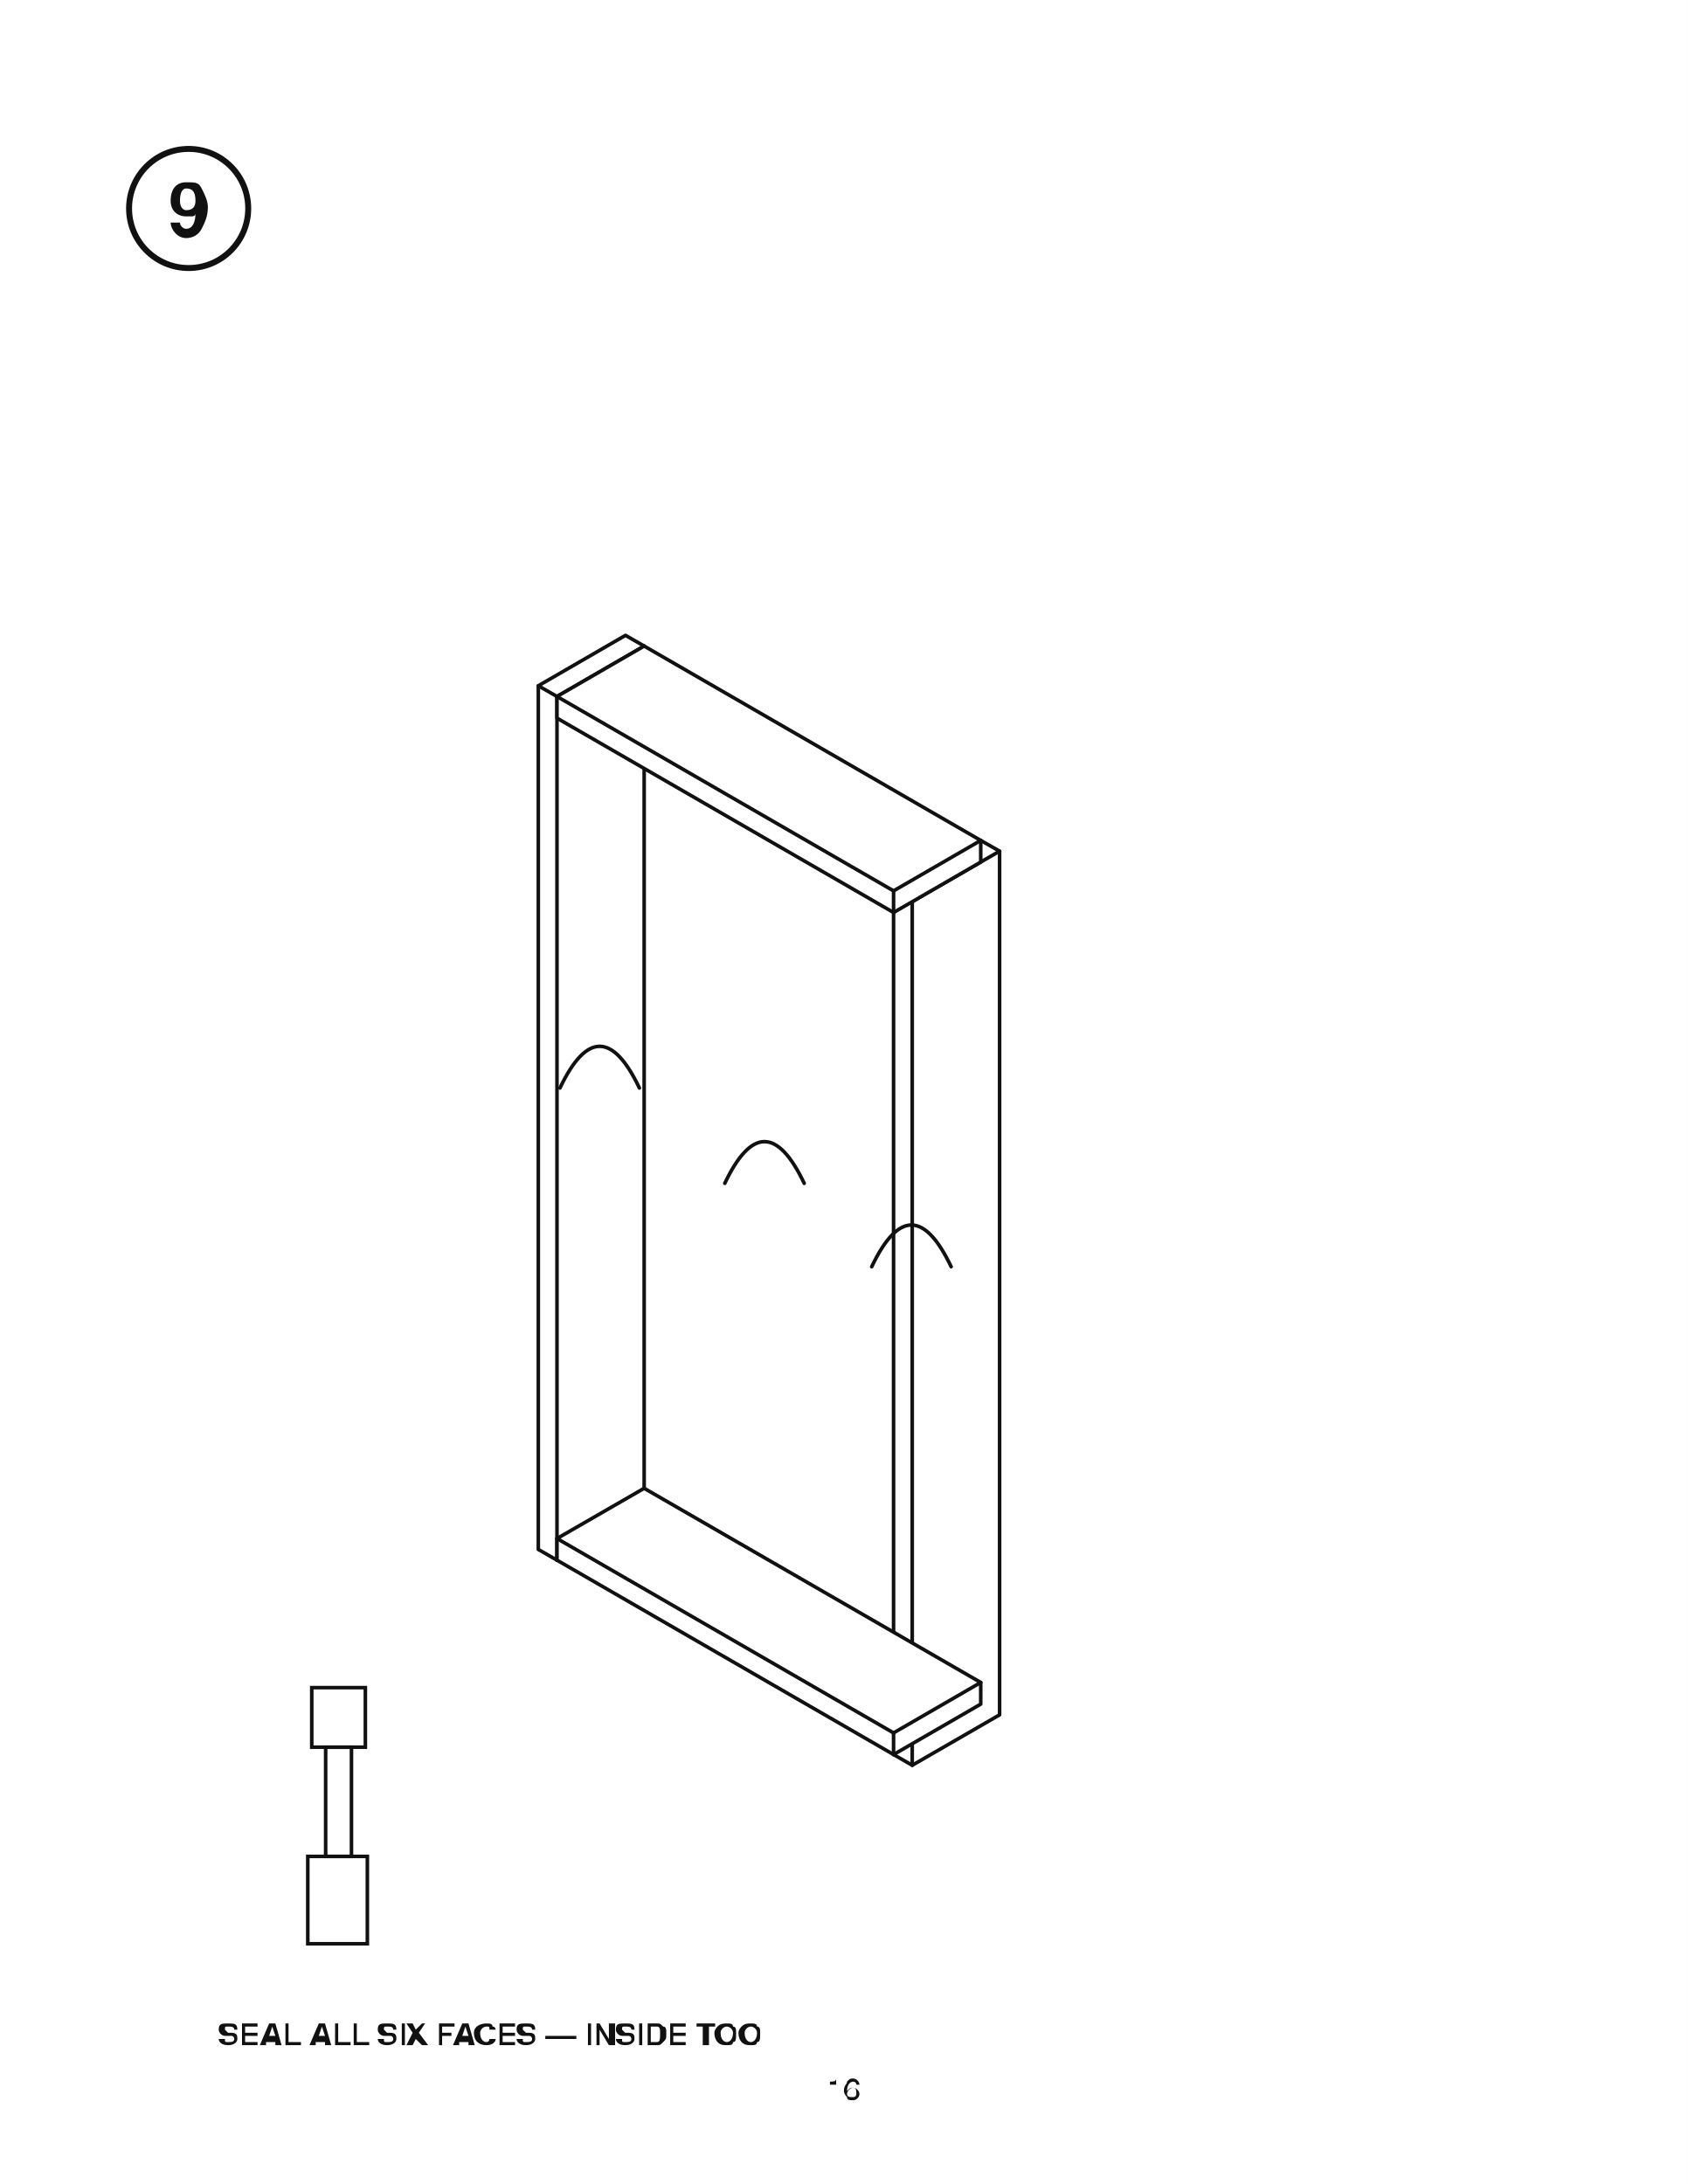
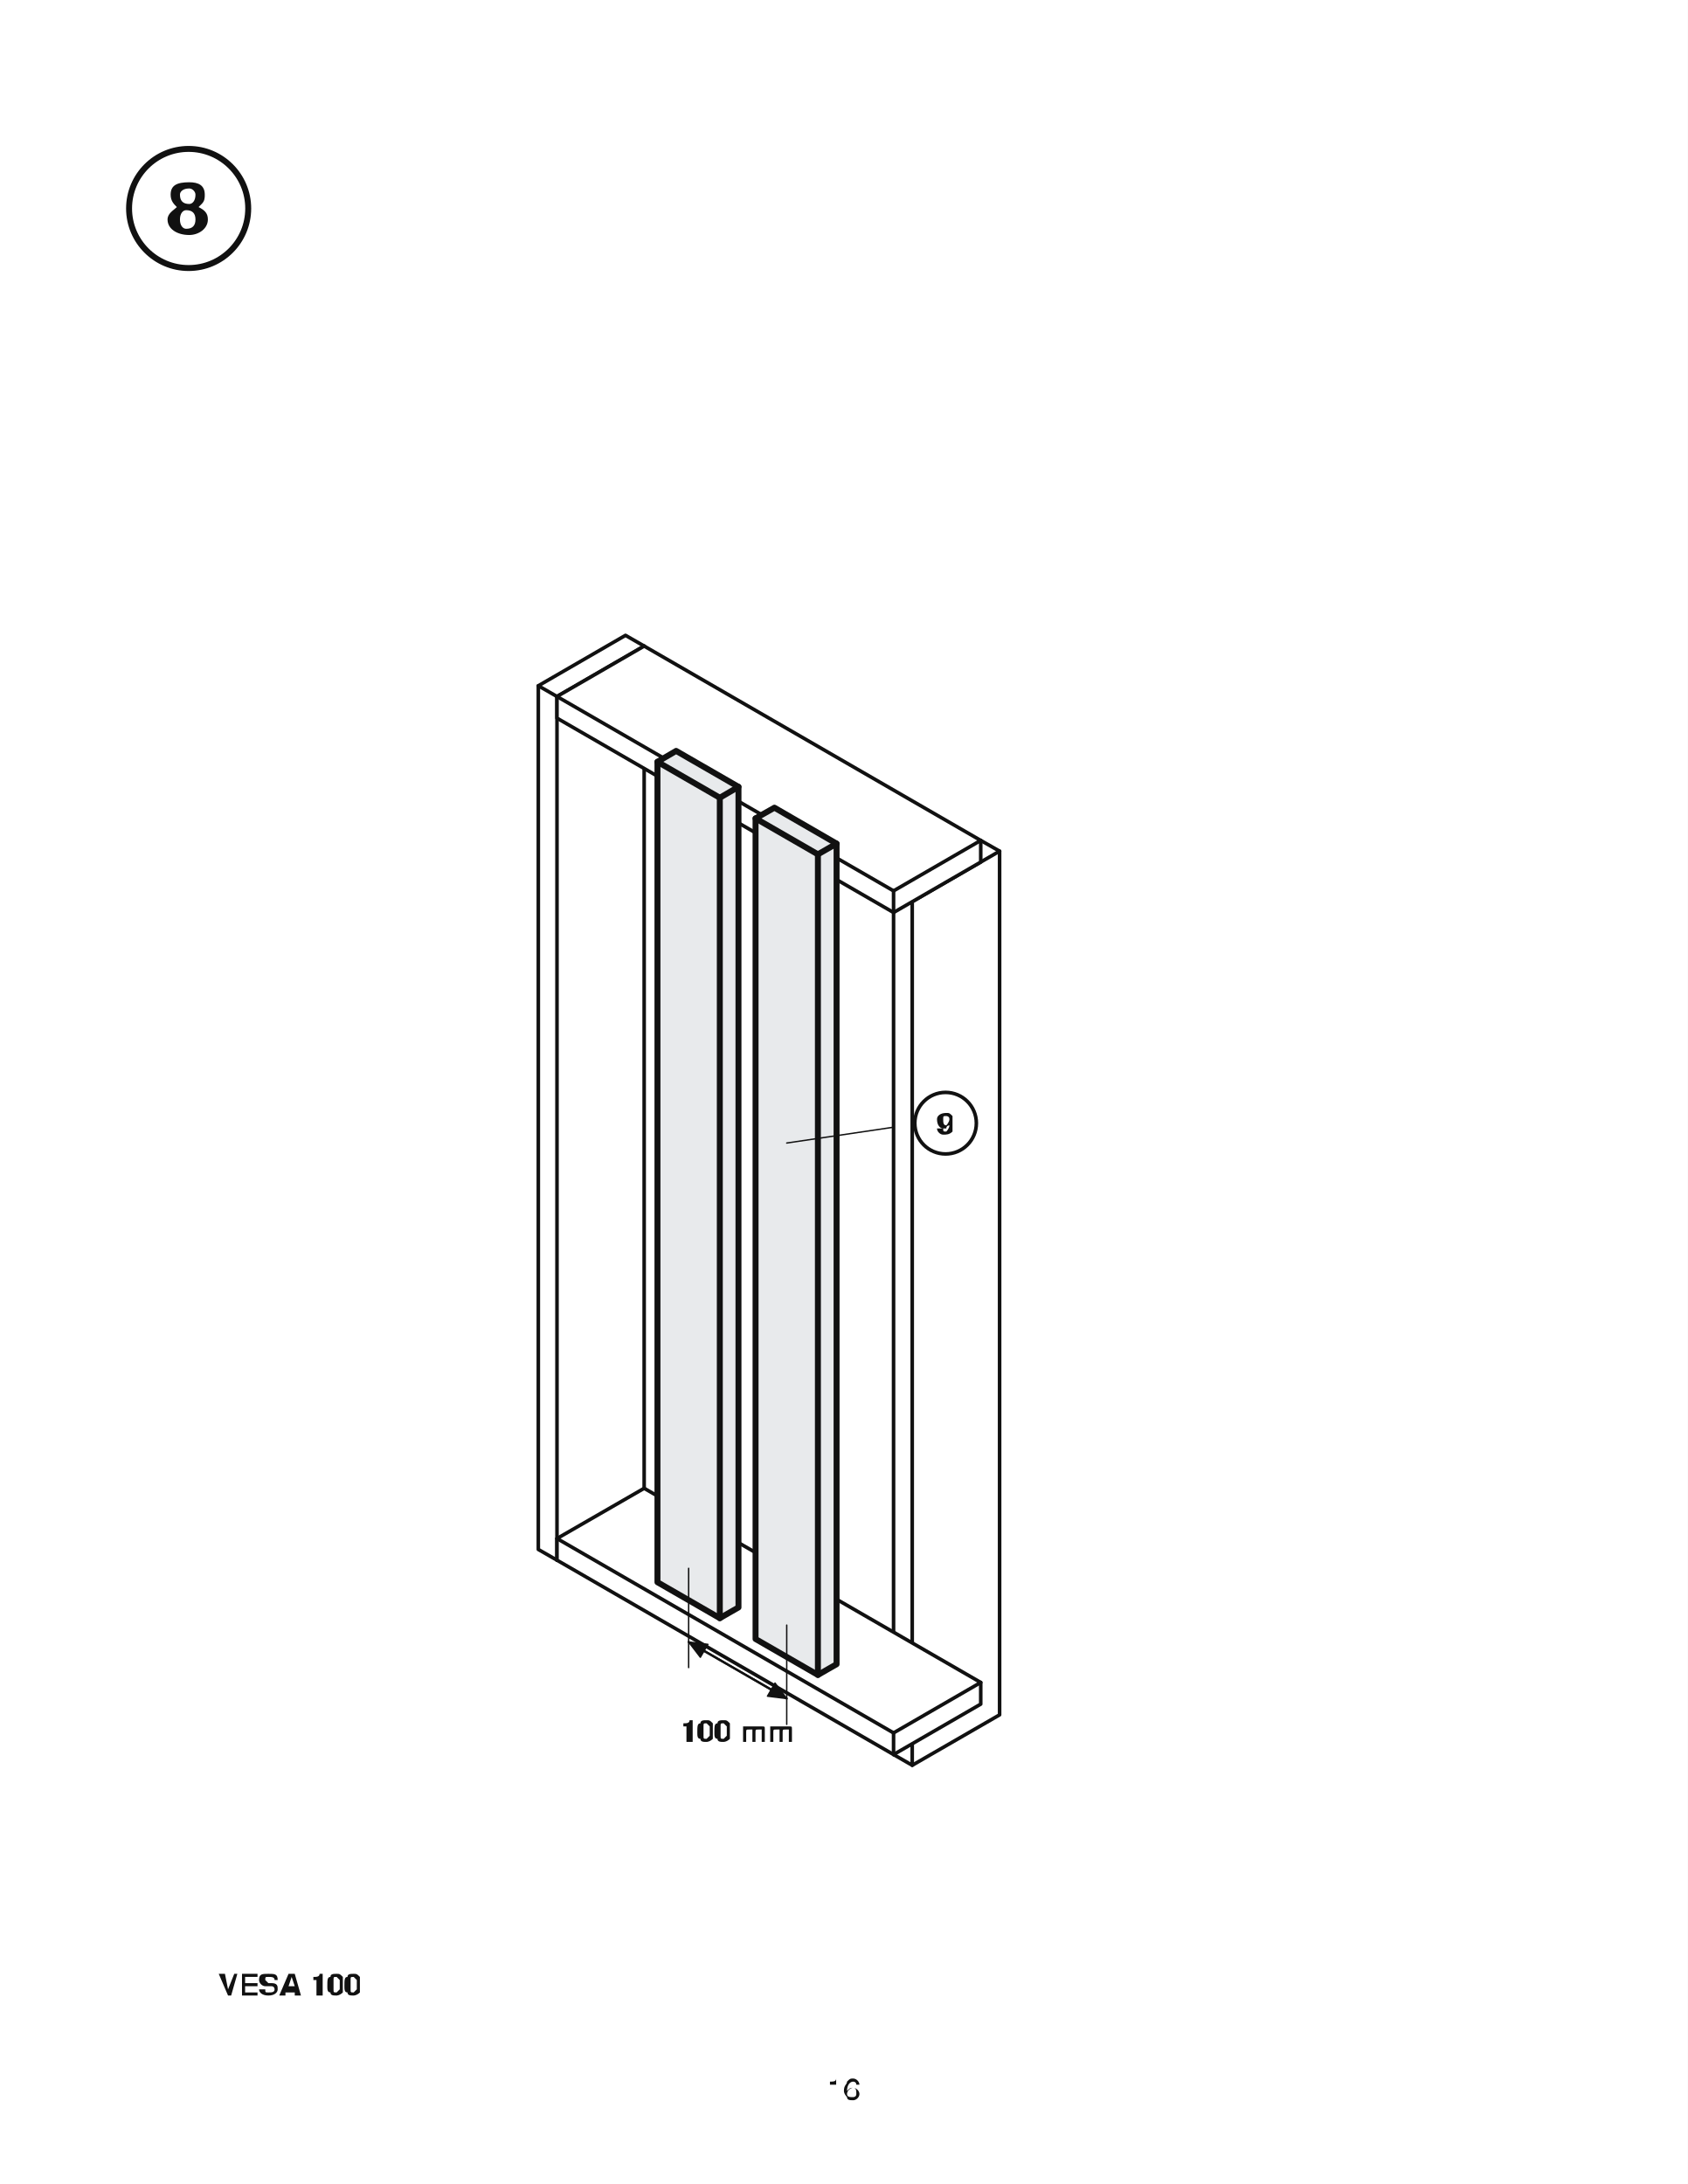
<svg xmlns="http://www.w3.org/2000/svg" width="8.5in" height="11.0in" viewBox="0 0 8.5 11.0">
  <rect width="8.5" height="11.0" fill="#FFFFFF" />
  <circle cx="0.95" cy="1.05" r="0.3" fill="#FFFFFF" stroke="#111111" stroke-width="0.03" />
-   <text x="0.95" y="1.185" font-family="Helvetica,Arial,sans-serif" font-size="0.38" font-weight="bold" text-anchor="middle" fill="#111111">9</text>
+   <text x="0.95" y="1.185" font-family="Helvetica,Arial,sans-serif" font-size="0.38" font-weight="bold" text-anchor="middle" fill="#111111">8</text>
  <path d="M 2.711 3.454 L 3.15 3.2 L 3.244 3.254 L 3.244 7.604 L 2.805 7.858 L 2.711 7.804 Z" fill="#FFFFFF" stroke="#111111" stroke-width="0.018" stroke-linejoin="round" stroke-linecap="round" />
  <line x1="2.805" y1="3.508" x2="2.711" y2="3.454" stroke="#111111" stroke-width="0.018" stroke-linecap="round" />
  <line x1="2.805" y1="3.508" x2="2.805" y2="7.858" stroke="#111111" stroke-width="0.018" stroke-linecap="round" />
  <line x1="2.805" y1="3.508" x2="3.244" y2="3.254" stroke="#111111" stroke-width="0.018" stroke-linecap="round" />
  <path d="M 4.5 4.487 L 4.939 4.233 L 5.034 4.287 L 5.034 8.637 L 4.594 8.891 L 4.5 8.837 Z" fill="#FFFFFF" stroke="#111111" stroke-width="0.018" stroke-linejoin="round" stroke-linecap="round" />
  <line x1="4.594" y1="4.541" x2="4.5" y2="4.487" stroke="#111111" stroke-width="0.018" stroke-linecap="round" />
  <line x1="4.594" y1="4.541" x2="4.594" y2="8.891" stroke="#111111" stroke-width="0.018" stroke-linecap="round" />
  <line x1="4.594" y1="4.541" x2="5.034" y2="4.287" stroke="#111111" stroke-width="0.018" stroke-linecap="round" />
  <path d="M 2.805 3.508 L 3.244 3.254 L 4.939 4.233 L 4.939 4.342 L 4.5 4.596 L 2.805 3.617 Z" fill="#FFFFFF" stroke="#111111" stroke-width="0.018" stroke-linejoin="round" stroke-linecap="round" />
  <line x1="4.5" y1="4.487" x2="2.805" y2="3.508" stroke="#111111" stroke-width="0.018" stroke-linecap="round" />
  <line x1="4.5" y1="4.487" x2="4.5" y2="4.596" stroke="#111111" stroke-width="0.018" stroke-linecap="round" />
  <line x1="4.5" y1="4.487" x2="4.939" y2="4.233" stroke="#111111" stroke-width="0.018" stroke-linecap="round" />
  <path d="M 2.805 7.749 L 3.244 7.496 L 4.939 8.474 L 4.939 8.583 L 4.5 8.837 L 2.805 7.858 Z" fill="#FFFFFF" stroke="#111111" stroke-width="0.018" stroke-linejoin="round" stroke-linecap="round" />
  <line x1="4.5" y1="8.728" x2="2.805" y2="7.749" stroke="#111111" stroke-width="0.018" stroke-linecap="round" />
  <line x1="4.5" y1="8.728" x2="4.5" y2="8.837" stroke="#111111" stroke-width="0.018" stroke-linecap="round" />
  <line x1="4.5" y1="8.728" x2="4.939" y2="8.474" stroke="#111111" stroke-width="0.018" stroke-linecap="round" />
-   <path d="M 2.82 5.48 q 0.20 -0.42 0.40 0" fill="none" stroke="#111111" stroke-width="0.018" stroke-linejoin="round" stroke-linecap="round" />
-   <path d="M 3.65 5.96 q 0.20 -0.42 0.40 0" fill="none" stroke="#111111" stroke-width="0.018" stroke-linejoin="round" stroke-linecap="round" />
-   <path d="M 4.39 6.38 q 0.20 -0.42 0.40 0" fill="none" stroke="#111111" stroke-width="0.018" stroke-linejoin="round" stroke-linecap="round" />
-   <rect x="1.55" y="9.35" width="0.3" height="0.44" rx="0" fill="none" stroke="#111111" stroke-width="0.018" />
-   <rect x="1.64" y="8.8" width="0.13" height="0.55" rx="0" fill="none" stroke="#111111" stroke-width="0.018" />
-   <rect x="1.57" y="8.5" width="0.27" height="0.3" rx="0" fill="none" stroke="#111111" stroke-width="0.018" />
-   <text x="1.1" y="10.3" font-family="Helvetica,Arial,sans-serif" font-size="0.155" font-weight="bold" text-anchor="start" fill="#111111">SEAL ALL SIX FACES — INSIDE TOO</text>
+   <path d="M 3.311 3.837 L 3.405 3.782 L 3.719 3.963 L 3.719 8.096 L 3.625 8.15 L 3.311 7.969 Z" fill="#E8EAEC" stroke="#111111" stroke-width="0.03" stroke-linejoin="round" stroke-linecap="round" />
+   <line x1="3.625" y1="4.018" x2="3.311" y2="3.837" stroke="#111111" stroke-width="0.03" stroke-linecap="round" />
+   <line x1="3.625" y1="4.018" x2="3.625" y2="8.15" stroke="#111111" stroke-width="0.03" stroke-linecap="round" />
+   <line x1="3.625" y1="4.018" x2="3.719" y2="3.963" stroke="#111111" stroke-width="0.03" stroke-linecap="round" />
+   <path d="M 3.805 4.122 L 3.9 4.068 L 4.213 4.249 L 4.213 8.382 L 4.119 8.436 L 3.805 8.255 Z" fill="#E8EAEC" stroke="#111111" stroke-width="0.03" stroke-linejoin="round" stroke-linecap="round" />
+   <line x1="4.119" y1="4.303" x2="3.805" y2="4.122" stroke="#111111" stroke-width="0.03" stroke-linecap="round" />
+   <line x1="4.119" y1="4.303" x2="4.119" y2="8.436" stroke="#111111" stroke-width="0.03" stroke-linecap="round" />
+   <line x1="4.119" y1="4.303" x2="4.213" y2="4.249" stroke="#111111" stroke-width="0.03" stroke-linecap="round" />
+   <circle cx="4.762" cy="5.657" r="0.155" fill="#FFFFFF" stroke="#111111" stroke-width="0.018" />
+   <text x="4.762" y="5.713" font-family="Helvetica,Arial,sans-serif" font-size="0.155" font-weight="bold" text-anchor="middle" fill="#111111">9</text>
+   <line x1="3.962" y1="5.757" x2="4.502" y2="5.677" stroke="#111111" stroke-width="0.007" stroke-linecap="round" />
+   <line x1="3.468" y1="8.399" x2="3.468" y2="7.899" stroke="#111111" stroke-width="0.007" stroke-linecap="round" />
+   <line x1="3.962" y1="8.685" x2="3.962" y2="8.185" stroke="#111111" stroke-width="0.007" stroke-linecap="round" />
+   <line x1="3.468" y1="8.27" x2="3.884" y2="8.51" stroke="#111111" stroke-width="0.011" stroke-linecap="round" />
+   <path d="M 3.962 8.555 L 3.865 8.543 L 3.903 8.477 Z" fill="#111111" stroke="#111111" stroke-width="0.007" stroke-linejoin="round" stroke-linecap="round" />
+   <line x1="3.962" y1="8.555" x2="3.546" y2="8.315" stroke="#111111" stroke-width="0.011" stroke-linecap="round" />
+   <path d="M 3.468 8.27 L 3.565 8.282 L 3.527 8.347 Z" fill="#111111" stroke="#111111" stroke-width="0.007" stroke-linejoin="round" stroke-linecap="round" />
+   <text x="3.715" y="8.772" font-family="Helvetica,Arial,sans-serif" font-size="0.155" font-weight="bold" text-anchor="middle" fill="#111111">100 mm</text>
+   <text x="1.1" y="10.05" font-family="Helvetica,Arial,sans-serif" font-size="0.155" font-weight="bold" text-anchor="start" fill="#111111">VESA 100</text>
  <text x="4.25" y="10.58" font-family="Helvetica,Arial,sans-serif" font-size="0.15" font-weight="normal" text-anchor="middle" fill="#111111">16</text>
</svg>
